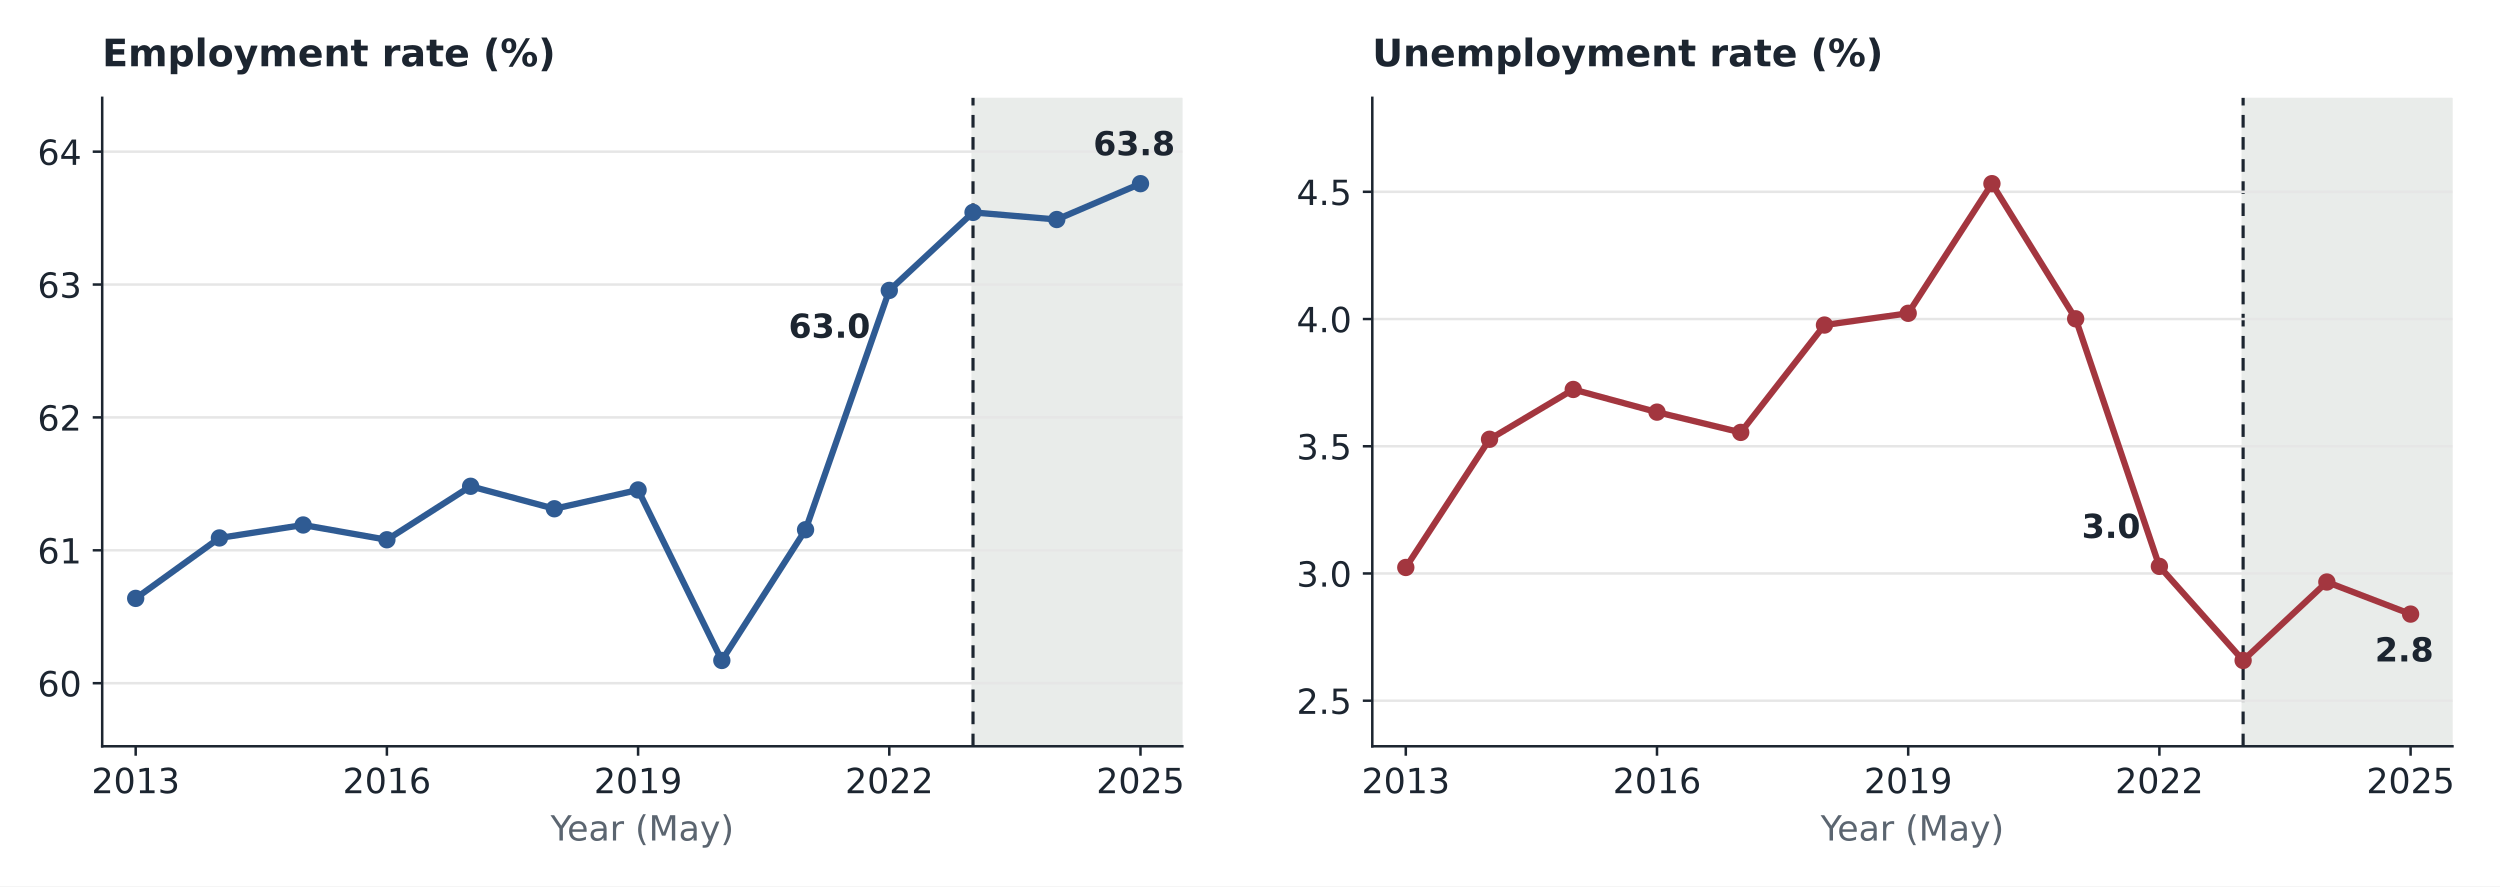
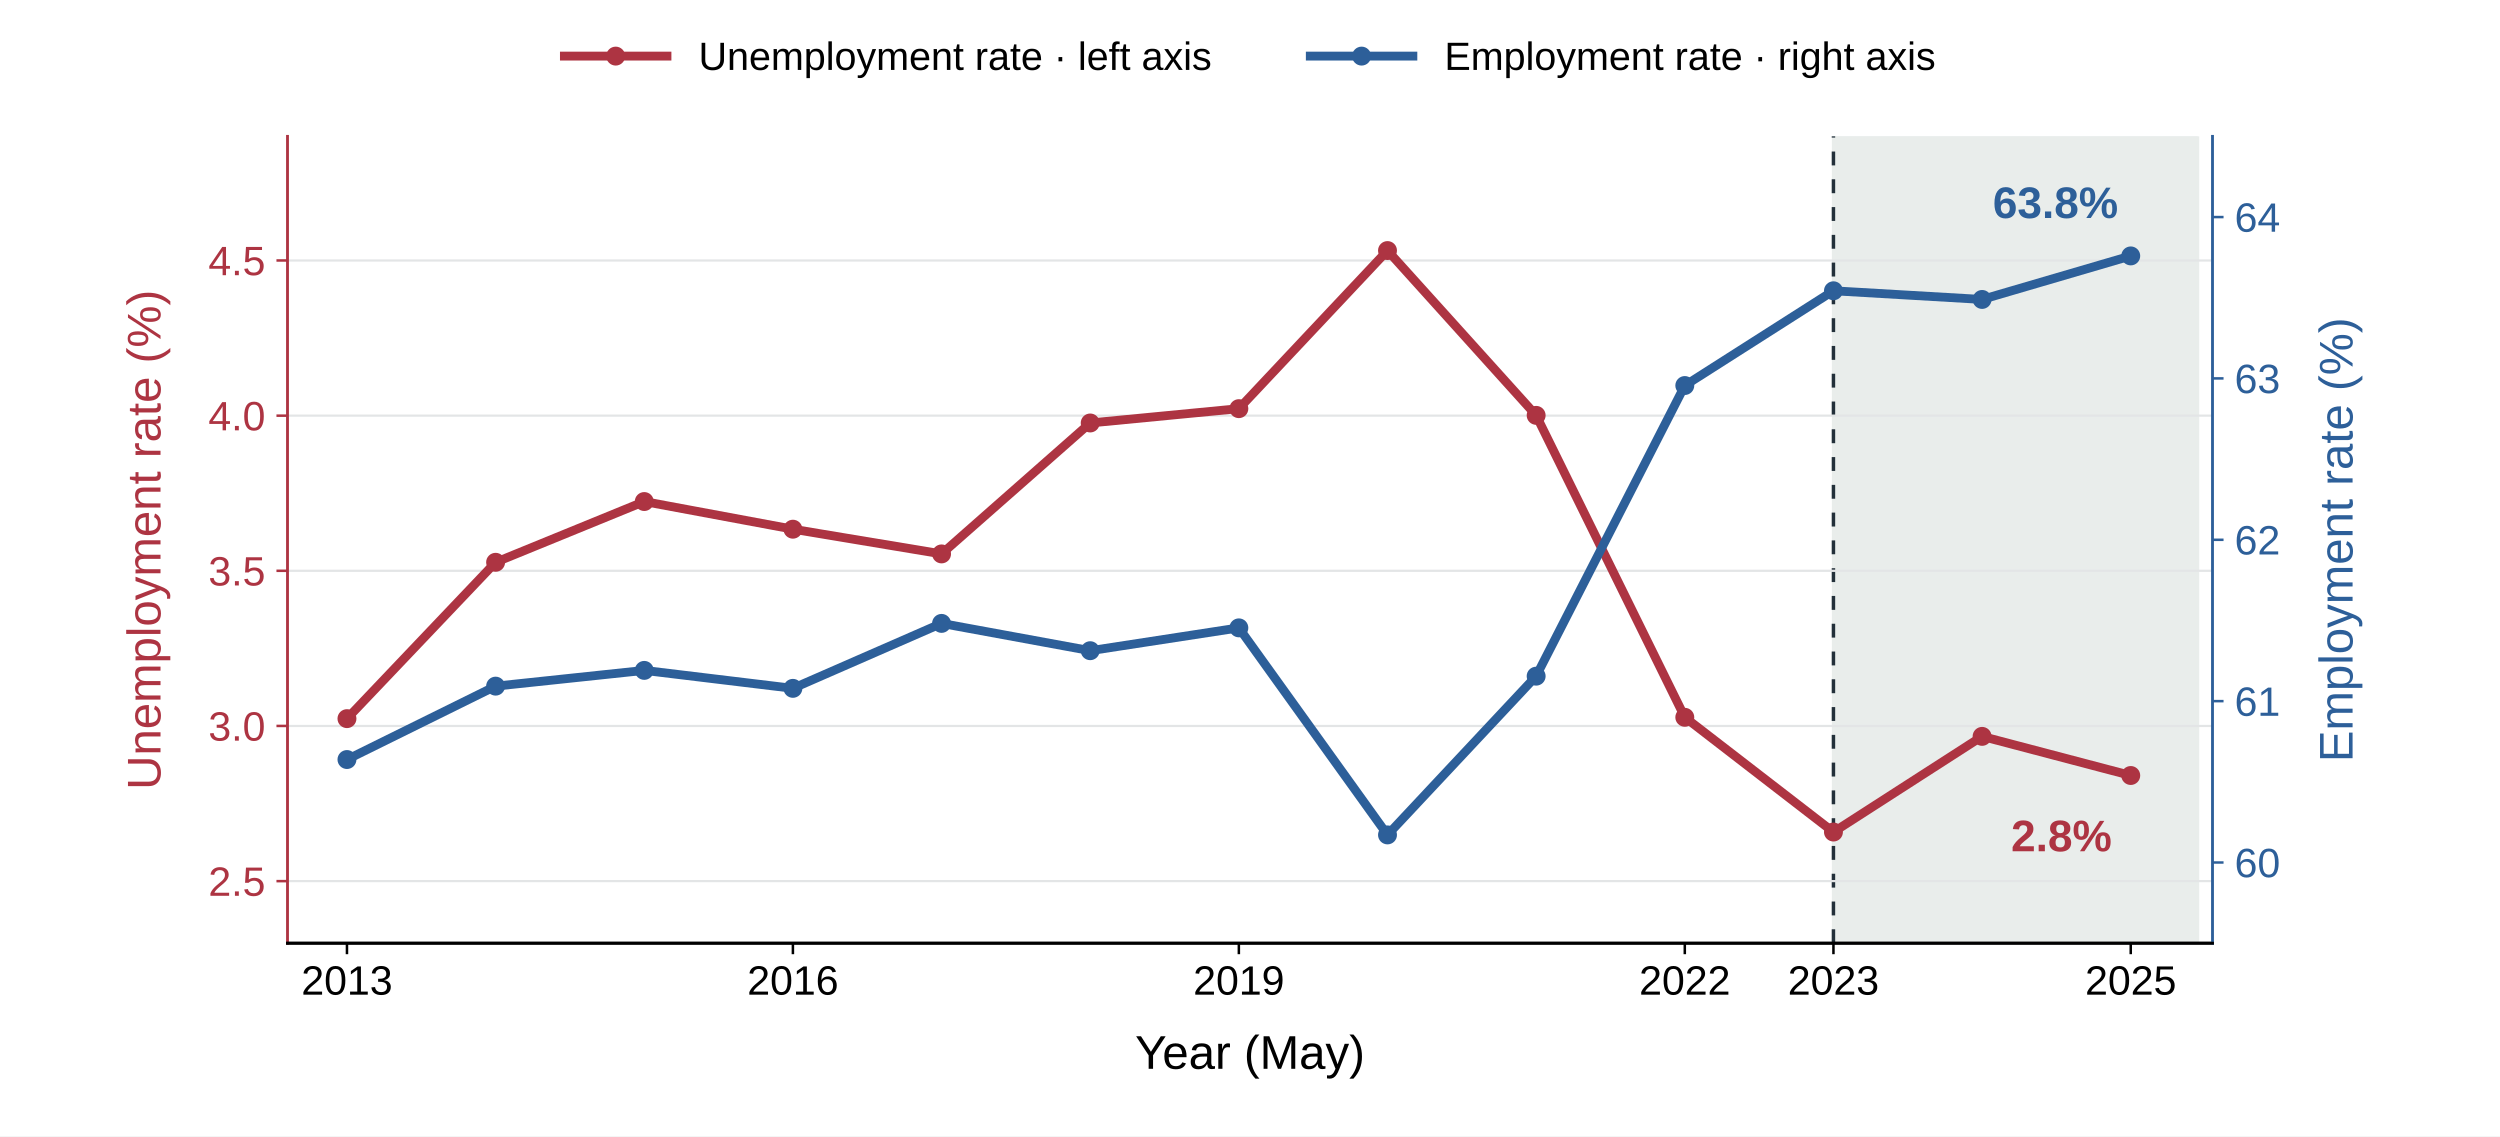
- <svg xmlns="http://www.w3.org/2000/svg" xmlns:xlink="http://www.w3.org/1999/xlink" width="792pt" height="280.8pt" viewBox="0 0 792 280.8" version="1.1">
+ <svg xmlns="http://www.w3.org/2000/svg" xmlns:xlink="http://www.w3.org/1999/xlink" width="792pt" height="360pt" viewBox="0 0 792 360" version="1.1">
  <defs>
    <style type="text/css">*{stroke-linejoin: round; stroke-linecap: butt}</style>
  </defs>
  <g id="figure_1">
    <g id="patch_1">
-       <path d="M 0 280.8  L 792 280.8  L 792 0  L 0 0  z " style="fill: #ffffff" />
+       <path d="M 0 360  L 792 360  L 792 0  L 0 0  z " style="fill: #ffffff" />
    </g>
    <g id="axes_1">
      <g id="patch_2">
-         <path d="M 32.375 236.42  L 374.57 236.42  L 374.57 30.998  L 32.375 30.998  z " style="fill: #ffffff" />
+         <path d="M 91.08 298.8  L 700.92 298.8  L 700.92 43.2  L 91.08 43.2  z " style="fill: #ffffff" />
      </g>
      <g id="patch_3">
-         <path d="M 308.253 236.42  L 374.57 236.42  L 374.57 30.998  L 308.253 30.998  z " clip-path="url(#p18385df73e)" style="fill: #e9ecea; stroke: #e9ecea; stroke-linejoin: miter" />
+         <path d="M 580.836 298.8  L 696.211 298.8  L 696.211 43.2  L 580.836 43.2  z " clip-path="url(#p0af1470272)" style="fill: #e9edeb; stroke: #e9edeb; stroke-linejoin: miter" />
      </g>
      <g id="line2d_1">
-         <path d="M 308.253 236.42  L 308.253 30.998  " clip-path="url(#p18385df73e)" style="fill: none; stroke-dasharray: 4,3; stroke-dashoffset: 0; stroke: #1c2530" />
+         <path d="M 580.836 298.8  L 580.836 43.2  " clip-path="url(#p0af1470272)" style="fill: none; stroke-dasharray: 4.4,4.4; stroke-dashoffset: 0; stroke: #23303a; stroke-width: 1.1" />
      </g>
      <g id="matplotlib.axis_1">
        <g id="xtick_1">
          <g id="line2d_2">
            <defs>
-               <path id="mab9b8d577a" d="M 0 0  L 0 3  " style="stroke: #1c2530; stroke-width: 0.8" />
+               <path id="m2a6b612df8" d="M 0 0  L 0 3.5  " style="stroke: #000000; stroke-width: 0.8" />
            </defs>
            <g>
-               <use xlink:href="#mab9b8d577a" x="42.986" y="236.42" style="fill: #1c2530; stroke: #1c2530; stroke-width: 0.8" />
+               <use xlink:href="#m2a6b612df8" x="109.917" y="298.8" style="stroke: #000000; stroke-width: 0.8" />
            </g>
          </g>
          <g id="text_1">
-             <text style="font-size: 11px; font-family: 'DejaVu Sans'; text-anchor: middle; fill: #1c2530" x="42.986" y="251.277" transform="rotate(-0 42.98568 251.2774)">2013</text>
+             <text style="font-size: 13px; font-family: 'Arial'; text-anchor: middle" x="109.917" y="315.105" transform="rotate(-0 109.9168 315.1052)">2013</text>
          </g>
        </g>
        <g id="xtick_2">
          <g id="line2d_3">
            <g>
-               <use xlink:href="#mab9b8d577a" x="122.566" y="236.42" style="fill: #1c2530; stroke: #1c2530; stroke-width: 0.8" />
+               <use xlink:href="#m2a6b612df8" x="251.192" y="298.8" style="stroke: #000000; stroke-width: 0.8" />
            </g>
          </g>
          <g id="text_2">
-             <text style="font-size: 11px; font-family: 'DejaVu Sans'; text-anchor: middle; fill: #1c2530" x="122.566" y="251.277" transform="rotate(-0 122.5658 251.2774)">2016</text>
+             <text style="font-size: 13px; font-family: 'Arial'; text-anchor: middle" x="251.192" y="315.105" transform="rotate(-0 251.1924 315.1052)">2016</text>
          </g>
        </g>
        <g id="xtick_3">
          <g id="line2d_4">
            <g>
-               <use xlink:href="#mab9b8d577a" x="202.146" y="236.42" style="fill: #1c2530; stroke: #1c2530; stroke-width: 0.8" />
+               <use xlink:href="#m2a6b612df8" x="392.468" y="298.8" style="stroke: #000000; stroke-width: 0.8" />
            </g>
          </g>
          <g id="text_3">
-             <text style="font-size: 11px; font-family: 'DejaVu Sans'; text-anchor: middle; fill: #1c2530" x="202.146" y="251.277" transform="rotate(-0 202.146 251.2774)">2019</text>
+             <text style="font-size: 13px; font-family: 'Arial'; text-anchor: middle" x="392.468" y="315.105" transform="rotate(-0 392.4681 315.1052)">2019</text>
          </g>
        </g>
        <g id="xtick_4">
          <g id="line2d_5">
            <g>
-               <use xlink:href="#mab9b8d577a" x="281.726" y="236.42" style="fill: #1c2530; stroke: #1c2530; stroke-width: 0.8" />
+               <use xlink:href="#m2a6b612df8" x="533.744" y="298.8" style="stroke: #000000; stroke-width: 0.8" />
            </g>
          </g>
          <g id="text_4">
-             <text style="font-size: 11px; font-family: 'DejaVu Sans'; text-anchor: middle; fill: #1c2530" x="281.726" y="251.277" transform="rotate(-0 281.7261 251.2774)">2022</text>
+             <text style="font-size: 13px; font-family: 'Arial'; text-anchor: middle" x="533.744" y="315.105" transform="rotate(-0 533.7438 315.1052)">2022</text>
          </g>
        </g>
        <g id="xtick_5">
          <g id="line2d_6">
            <g>
-               <use xlink:href="#mab9b8d577a" x="361.306" y="236.42" style="fill: #1c2530; stroke: #1c2530; stroke-width: 0.8" />
+               <use xlink:href="#m2a6b612df8" x="580.836" y="298.8" style="stroke: #000000; stroke-width: 0.8" />
            </g>
          </g>
          <g id="text_5">
-             <text style="font-size: 11px; font-family: 'DejaVu Sans'; text-anchor: middle; fill: #1c2530" x="361.306" y="251.277" transform="rotate(-0 361.3062 251.2774)">2025</text>
-           </g>
-         </g>
-         <g id="text_6">
-           <text style="font-size: 11px; font-family: 'DejaVu Sans'; text-anchor: middle; fill: #5b6570" x="203.472" y="266.277" transform="rotate(-0 203.4723 266.2774)">Year (May)</text>
+             <text style="font-size: 13px; font-family: 'Arial'; text-anchor: middle" x="580.836" y="315.105" transform="rotate(-0 580.8357 315.1052)">2023</text>
+           </g>
+         </g>
+         <g id="xtick_6">
+           <g id="line2d_7">
+             <g>
+               <use xlink:href="#m2a6b612df8" x="675.019" y="298.8" style="stroke: #000000; stroke-width: 0.8" />
+             </g>
+           </g>
+           <g id="text_6">
+             <text style="font-size: 13px; font-family: 'Arial'; text-anchor: middle" x="675.019" y="315.105" transform="rotate(-0 675.0195 315.1052)">2025</text>
+           </g>
+         </g>
+         <g id="text_7">
+           <text style="font-size: 15px; font-family: 'Arial'; text-anchor: middle" x="396" y="338.608" transform="rotate(-0 396 338.6084)">Year (May)</text>
        </g>
      </g>
      <g id="matplotlib.axis_2">
        <g id="ytick_1">
-           <g id="line2d_7">
-             <path d="M 32.375 216.43  L 374.57 216.43  " clip-path="url(#p18385df73e)" style="fill: none; stroke: #e6e6e6; stroke-width: 0.8; stroke-linecap: square" />
-           </g>
          <g id="line2d_8">
+             <path d="M 91.08 279.138  L 700.92 279.138  " clip-path="url(#p0af1470272)" style="fill: none; stroke: #e3e5e6; stroke-width: 0.7; stroke-linecap: square" />
+           </g>
+           <g id="line2d_9">
            <defs>
-               <path id="m0010576798" d="M 0 0  L -3 0  " style="stroke: #1c2530; stroke-width: 0.8" />
+               <path id="m0ccb4dbc7d" d="M 0 0  L -3.5 0  " style="stroke: #ad3442; stroke-width: 0.8" />
            </defs>
            <g>
-               <use xlink:href="#m0010576798" x="32.375" y="216.43" style="fill: #1c2530; stroke: #1c2530; stroke-width: 0.8" />
-             </g>
-           </g>
-           <g id="text_7">
-             <text style="font-size: 11px; font-family: 'DejaVu Sans'; text-anchor: end; fill: #1c2530" x="25.875" y="220.609" transform="rotate(-0 25.875 220.6089)">60</text>
+               <use xlink:href="#m0ccb4dbc7d" x="91.08" y="279.138" style="fill: #ad3442; stroke: #ad3442; stroke-width: 0.8" />
+             </g>
+           </g>
+           <g id="text_8">
+             <text style="font-size: 13px; font-family: 'Arial'; text-anchor: end; fill: #ad3442" x="84.08" y="283.791" transform="rotate(-0 84.08 283.791)">2.5</text>
          </g>
        </g>
        <g id="ytick_2">
-           <g id="line2d_9">
-             <path d="M 32.375 174.334  L 374.57 174.334  " clip-path="url(#p18385df73e)" style="fill: none; stroke: #e6e6e6; stroke-width: 0.8; stroke-linecap: square" />
-           </g>
          <g id="line2d_10">
-             <g>
-               <use xlink:href="#m0010576798" x="32.375" y="174.334" style="fill: #1c2530; stroke: #1c2530; stroke-width: 0.8" />
-             </g>
-           </g>
-           <g id="text_8">
-             <text style="font-size: 11px; font-family: 'DejaVu Sans'; text-anchor: end; fill: #1c2530" x="25.875" y="178.513" transform="rotate(-0 25.875 178.513)">61</text>
+             <path d="M 91.08 229.985  L 700.92 229.985  " clip-path="url(#p0af1470272)" style="fill: none; stroke: #e3e5e6; stroke-width: 0.7; stroke-linecap: square" />
+           </g>
+           <g id="line2d_11">
+             <g>
+               <use xlink:href="#m0ccb4dbc7d" x="91.08" y="229.985" style="fill: #ad3442; stroke: #ad3442; stroke-width: 0.8" />
+             </g>
+           </g>
+           <g id="text_9">
+             <text style="font-size: 13px; font-family: 'Arial'; text-anchor: end; fill: #ad3442" x="84.08" y="234.637" transform="rotate(-0 84.08 234.6372)">3.0</text>
          </g>
        </g>
        <g id="ytick_3">
-           <g id="line2d_11">
-             <path d="M 32.375 132.238  L 374.57 132.238  " clip-path="url(#p18385df73e)" style="fill: none; stroke: #e6e6e6; stroke-width: 0.8; stroke-linecap: square" />
-           </g>
          <g id="line2d_12">
-             <g>
-               <use xlink:href="#m0010576798" x="32.375" y="132.238" style="fill: #1c2530; stroke: #1c2530; stroke-width: 0.8" />
-             </g>
-           </g>
-           <g id="text_9">
-             <text style="font-size: 11px; font-family: 'DejaVu Sans'; text-anchor: end; fill: #1c2530" x="25.875" y="136.417" transform="rotate(-0 25.875 136.4172)">62</text>
+             <path d="M 91.08 180.831  L 700.92 180.831  " clip-path="url(#p0af1470272)" style="fill: none; stroke: #e3e5e6; stroke-width: 0.7; stroke-linecap: square" />
+           </g>
+           <g id="line2d_13">
+             <g>
+               <use xlink:href="#m0ccb4dbc7d" x="91.08" y="180.831" style="fill: #ad3442; stroke: #ad3442; stroke-width: 0.8" />
+             </g>
+           </g>
+           <g id="text_10">
+             <text style="font-size: 13px; font-family: 'Arial'; text-anchor: end; fill: #ad3442" x="84.08" y="185.483" transform="rotate(-0 84.08 185.4833)">3.5</text>
          </g>
        </g>
        <g id="ytick_4">
-           <g id="line2d_13">
-             <path d="M 32.375 90.143  L 374.57 90.143  " clip-path="url(#p18385df73e)" style="fill: none; stroke: #e6e6e6; stroke-width: 0.8; stroke-linecap: square" />
-           </g>
          <g id="line2d_14">
-             <g>
-               <use xlink:href="#m0010576798" x="32.375" y="90.143" style="fill: #1c2530; stroke: #1c2530; stroke-width: 0.8" />
-             </g>
-           </g>
-           <g id="text_10">
-             <text style="font-size: 11px; font-family: 'DejaVu Sans'; text-anchor: end; fill: #1c2530" x="25.875" y="94.321" transform="rotate(-0 25.875 94.32134)">63</text>
+             <path d="M 91.08 131.677  L 700.92 131.677  " clip-path="url(#p0af1470272)" style="fill: none; stroke: #e3e5e6; stroke-width: 0.7; stroke-linecap: square" />
+           </g>
+           <g id="line2d_15">
+             <g>
+               <use xlink:href="#m0ccb4dbc7d" x="91.08" y="131.677" style="fill: #ad3442; stroke: #ad3442; stroke-width: 0.8" />
+             </g>
+           </g>
+           <g id="text_11">
+             <text style="font-size: 13px; font-family: 'Arial'; text-anchor: end; fill: #ad3442" x="84.08" y="136.33" transform="rotate(-0 84.08 136.3295)">4.0</text>
          </g>
        </g>
        <g id="ytick_5">
-           <g id="line2d_15">
-             <path d="M 32.375 48.047  L 374.57 48.047  " clip-path="url(#p18385df73e)" style="fill: none; stroke: #e6e6e6; stroke-width: 0.8; stroke-linecap: square" />
-           </g>
          <g id="line2d_16">
-             <g>
-               <use xlink:href="#m0010576798" x="32.375" y="48.047" style="fill: #1c2530; stroke: #1c2530; stroke-width: 0.8" />
-             </g>
-           </g>
-           <g id="text_11">
-             <text style="font-size: 11px; font-family: 'DejaVu Sans'; text-anchor: end; fill: #1c2530" x="25.875" y="52.225" transform="rotate(-0 25.875 52.22549)">64</text>
-           </g>
+             <path d="M 91.08 82.523  L 700.92 82.523  " clip-path="url(#p0af1470272)" style="fill: none; stroke: #e3e5e6; stroke-width: 0.7; stroke-linecap: square" />
+           </g>
+           <g id="line2d_17">
+             <g>
+               <use xlink:href="#m0ccb4dbc7d" x="91.08" y="82.523" style="fill: #ad3442; stroke: #ad3442; stroke-width: 0.8" />
+             </g>
+           </g>
+           <g id="text_12">
+             <text style="font-size: 13px; font-family: 'Arial'; text-anchor: end; fill: #ad3442" x="84.08" y="87.176" transform="rotate(-0 84.08 87.17566)">4.5</text>
+           </g>
+         </g>
+         <g id="text_13">
+           <text style="font-size: 15px; font-family: 'Arial'; text-anchor: middle; fill: #ad3442" x="50.853" y="171" transform="rotate(-90 50.85297 171)">Unemployment rate (%)</text>
        </g>
      </g>
      <g id="patch_4">
-         <path d="M 32.375 236.42  L 32.375 30.998  " style="fill: none; stroke: #1c2530; stroke-width: 0.8; stroke-linejoin: miter; stroke-linecap: square" />
+         <path d="M 91.08 298.8  L 91.08 43.2  " style="fill: none; stroke: #ad3442; stroke-width: 0.9; stroke-linejoin: miter; stroke-linecap: square" />
      </g>
      <g id="patch_5">
-         <path d="M 32.375 236.42  L 374.57 236.42  " style="fill: none; stroke: #1c2530; stroke-width: 0.8; stroke-linejoin: miter; stroke-linecap: square" />
-       </g>
-       <g id="line2d_17">
-         <path d="M 42.986 189.568  L 69.512 170.423  L 96.039 166.314  L 122.566 170.999  L 149.093 154.054  L 175.619 161.177  L 202.146 155.218  L 228.673 209.232  L 255.199 167.82  L 281.726 92.002  L 308.253 67.282  L 334.78 69.544  L 361.306 58.186  " clip-path="url(#p18385df73e)" style="fill: none; stroke: #2f5b93; stroke-width: 2; stroke-linecap: square" />
+         <path d="M 91.08 298.8  L 700.92 298.8  " style="fill: none; stroke: #000000; stroke-width: 0.9; stroke-linejoin: miter; stroke-linecap: square" />
+       </g>
+       <g id="line2d_18">
+         <path d="M 109.917 227.665  L 157.009 178.135  L 204.101 158.887  L 251.192 167.65  L 298.284 175.48  L 345.376 134  L 392.468 129.462  L 439.56 79.378  L 486.652 131.588  L 533.744 227.24  L 580.836 263.591  L 627.928 233.282  L 675.019 245.679  " clip-path="url(#p0af1470272)" style="fill: none; stroke: #ad3442; stroke-width: 2.8; stroke-linecap: square" />
        <defs>
-           <path id="m70ccdf895b" d="M 0 2.25  C 0.597 2.25 1.169 2.013 1.591 1.591  C 2.013 1.169 2.25 0.597 2.25 0  C 2.25 -0.597 2.013 -1.169 1.591 -1.591  C 1.169 -2.013 0.597 -2.25 0 -2.25  C -0.597 -2.25 -1.169 -2.013 -1.591 -1.591  C -2.013 -1.169 -2.25 -0.597 -2.25 0  C -2.25 0.597 -2.013 1.169 -1.591 1.591  C -1.169 2.013 -0.597 2.25 0 2.25  z " style="stroke: #2f5b93" />
+           <path id="mf08e7c7e5e" d="M 0 2.5  C 0.663 2.5 1.299 2.237 1.768 1.768  C 2.237 1.299 2.5 0.663 2.5 0  C 2.5 -0.663 2.237 -1.299 1.768 -1.768  C 1.299 -2.237 0.663 -2.5 0 -2.5  C -0.663 -2.5 -1.299 -2.237 -1.768 -1.768  C -2.237 -1.299 -2.5 -0.663 -2.5 0  C -2.5 0.663 -2.237 1.299 -1.768 1.768  C -1.299 2.237 -0.663 2.5 0 2.5  z " style="stroke: #ad3442" />
        </defs>
-         <g clip-path="url(#p18385df73e)">
-           <use xlink:href="#m70ccdf895b" x="42.986" y="189.568" style="fill: #2f5b93; stroke: #2f5b93" />
-           <use xlink:href="#m70ccdf895b" x="69.512" y="170.423" style="fill: #2f5b93; stroke: #2f5b93" />
-           <use xlink:href="#m70ccdf895b" x="96.039" y="166.314" style="fill: #2f5b93; stroke: #2f5b93" />
-           <use xlink:href="#m70ccdf895b" x="122.566" y="170.999" style="fill: #2f5b93; stroke: #2f5b93" />
-           <use xlink:href="#m70ccdf895b" x="149.093" y="154.054" style="fill: #2f5b93; stroke: #2f5b93" />
-           <use xlink:href="#m70ccdf895b" x="175.619" y="161.177" style="fill: #2f5b93; stroke: #2f5b93" />
-           <use xlink:href="#m70ccdf895b" x="202.146" y="155.218" style="fill: #2f5b93; stroke: #2f5b93" />
-           <use xlink:href="#m70ccdf895b" x="228.673" y="209.232" style="fill: #2f5b93; stroke: #2f5b93" />
-           <use xlink:href="#m70ccdf895b" x="255.199" y="167.82" style="fill: #2f5b93; stroke: #2f5b93" />
-           <use xlink:href="#m70ccdf895b" x="281.726" y="92.002" style="fill: #2f5b93; stroke: #2f5b93" />
-           <use xlink:href="#m70ccdf895b" x="308.253" y="67.282" style="fill: #2f5b93; stroke: #2f5b93" />
-           <use xlink:href="#m70ccdf895b" x="334.78" y="69.544" style="fill: #2f5b93; stroke: #2f5b93" />
-           <use xlink:href="#m70ccdf895b" x="361.306" y="58.186" style="fill: #2f5b93; stroke: #2f5b93" />
-         </g>
-       </g>
-       <g id="text_12">
-         <text style="font-weight: 700; font-size: 10.5px; font-family: 'DejaVu Sans'; text-anchor: end; fill: #1c2530" x="275.726" y="107.002" transform="rotate(-0 275.7261 107.0015)">63.0</text>
-       </g>
-       <g id="text_13">
-         <text style="font-weight: 700; font-size: 10.5px; font-family: 'DejaVu Sans'; text-anchor: middle; fill: #1c2530" x="359.306" y="49.186" transform="rotate(-0 359.3062 49.18631)">63.8</text>
+         <g clip-path="url(#p0af1470272)">
+           <use xlink:href="#mf08e7c7e5e" x="109.917" y="227.665" style="fill: #ad3442; stroke: #ad3442" />
+           <use xlink:href="#mf08e7c7e5e" x="157.009" y="178.135" style="fill: #ad3442; stroke: #ad3442" />
+           <use xlink:href="#mf08e7c7e5e" x="204.101" y="158.887" style="fill: #ad3442; stroke: #ad3442" />
+           <use xlink:href="#mf08e7c7e5e" x="251.192" y="167.65" style="fill: #ad3442; stroke: #ad3442" />
+           <use xlink:href="#mf08e7c7e5e" x="298.284" y="175.48" style="fill: #ad3442; stroke: #ad3442" />
+           <use xlink:href="#mf08e7c7e5e" x="345.376" y="134" style="fill: #ad3442; stroke: #ad3442" />
+           <use xlink:href="#mf08e7c7e5e" x="392.468" y="129.462" style="fill: #ad3442; stroke: #ad3442" />
+           <use xlink:href="#mf08e7c7e5e" x="439.56" y="79.378" style="fill: #ad3442; stroke: #ad3442" />
+           <use xlink:href="#mf08e7c7e5e" x="486.652" y="131.588" style="fill: #ad3442; stroke: #ad3442" />
+           <use xlink:href="#mf08e7c7e5e" x="533.744" y="227.24" style="fill: #ad3442; stroke: #ad3442" />
+           <use xlink:href="#mf08e7c7e5e" x="580.836" y="263.591" style="fill: #ad3442; stroke: #ad3442" />
+           <use xlink:href="#mf08e7c7e5e" x="627.928" y="233.282" style="fill: #ad3442; stroke: #ad3442" />
+           <use xlink:href="#mf08e7c7e5e" x="675.019" y="245.679" style="fill: #ad3442; stroke: #ad3442" />
+         </g>
      </g>
      <g id="text_14">
-         <text style="font-weight: 700; font-size: 12px; font-family: 'DejaVu Sans'; text-anchor: start; fill: #1c2530" x="32.375" y="20.998" transform="rotate(-0 32.375 20.99813)">Employment rate (%)</text>
+         <text style="font-weight: 700; font-size: 14px; font-family: 'Arial'; text-anchor: end; fill: #ad3442" x="669.019" y="269.679" transform="rotate(-0 669.0195 269.679)">2.8%</text>
      </g>
    </g>
    <g id="axes_2">
+       <g id="matplotlib.axis_3">
+         <g id="ytick_6">
+           <g id="line2d_19">
+             <defs>
+               <path id="mf0a3735630" d="M 0 0  L 3.5 0  " style="stroke: #2d5f99; stroke-width: 0.8" />
+             </defs>
+             <g>
+               <use xlink:href="#mf0a3735630" x="700.92" y="273.24" style="fill: #2d5f99; stroke: #2d5f99; stroke-width: 0.8" />
+             </g>
+           </g>
+           <g id="text_15">
+             <text style="font-size: 13px; font-family: 'Arial'; text-anchor: start; fill: #2d5f99" x="707.92" y="277.893" transform="rotate(-0 707.92 277.8926)">60</text>
+           </g>
+         </g>
+         <g id="ytick_7">
+           <g id="line2d_20">
+             <g>
+               <use xlink:href="#mf0a3735630" x="700.92" y="222.12" style="fill: #2d5f99; stroke: #2d5f99; stroke-width: 0.8" />
+             </g>
+           </g>
+           <g id="text_16">
+             <text style="font-size: 13px; font-family: 'Arial'; text-anchor: start; fill: #2d5f99" x="707.92" y="226.773" transform="rotate(-0 707.92 226.7726)">61</text>
+           </g>
+         </g>
+         <g id="ytick_8">
+           <g id="line2d_21">
+             <g>
+               <use xlink:href="#mf0a3735630" x="700.92" y="171" style="fill: #2d5f99; stroke: #2d5f99; stroke-width: 0.8" />
+             </g>
+           </g>
+           <g id="text_17">
+             <text style="font-size: 13px; font-family: 'Arial'; text-anchor: start; fill: #2d5f99" x="707.92" y="175.653" transform="rotate(-0 707.92 175.6526)">62</text>
+           </g>
+         </g>
+         <g id="ytick_9">
+           <g id="line2d_22">
+             <g>
+               <use xlink:href="#mf0a3735630" x="700.92" y="119.88" style="fill: #2d5f99; stroke: #2d5f99; stroke-width: 0.8" />
+             </g>
+           </g>
+           <g id="text_18">
+             <text style="font-size: 13px; font-family: 'Arial'; text-anchor: start; fill: #2d5f99" x="707.92" y="124.533" transform="rotate(-0 707.92 124.5326)">63</text>
+           </g>
+         </g>
+         <g id="ytick_10">
+           <g id="line2d_23">
+             <g>
+               <use xlink:href="#mf0a3735630" x="700.92" y="68.76" style="fill: #2d5f99; stroke: #2d5f99; stroke-width: 0.8" />
+             </g>
+           </g>
+           <g id="text_19">
+             <text style="font-size: 13px; font-family: 'Arial'; text-anchor: start; fill: #2d5f99" x="707.92" y="73.413" transform="rotate(-0 707.92 73.41258)">64</text>
+           </g>
+         </g>
+         <g id="text_20">
+           <text style="font-size: 15px; font-family: 'Arial'; text-anchor: middle; fill: #2d5f99" x="745.298" y="171" transform="rotate(-90 745.298 171)">Employment rate (%)</text>
+         </g>
+       </g>
      <g id="patch_6">
-         <path d="M 434.744 236.42  L 776.939 236.42  L 776.939 30.998  L 434.744 30.998  z " style="fill: #ffffff" />
+         <path d="M 700.92 298.8  L 700.92 43.2  " style="fill: none; stroke: #2d5f99; stroke-width: 0.9; stroke-linejoin: miter; stroke-linecap: square" />
      </g>
      <g id="patch_7">
-         <path d="M 710.622 236.42  L 776.939 236.42  L 776.939 30.998  L 710.622 30.998  z " clip-path="url(#p6d1d94ffc8)" style="fill: #e9ecea; stroke: #e9ecea; stroke-linejoin: miter" />
-       </g>
-       <g id="line2d_18">
-         <path d="M 710.622 236.42  L 710.622 30.998  " clip-path="url(#p6d1d94ffc8)" style="fill: none; stroke-dasharray: 4,3; stroke-dashoffset: 0; stroke: #1c2530" />
-       </g>
-       <g id="matplotlib.axis_3">
-         <g id="xtick_6">
-           <g id="line2d_19">
-             <g>
-               <use xlink:href="#mab9b8d577a" x="445.355" y="236.42" style="fill: #1c2530; stroke: #1c2530; stroke-width: 0.8" />
-             </g>
-           </g>
-           <g id="text_15">
-             <text style="font-size: 11px; font-family: 'DejaVu Sans'; text-anchor: middle; fill: #1c2530" x="445.355" y="251.277" transform="rotate(-0 445.3551 251.2774)">2013</text>
-           </g>
-         </g>
-         <g id="xtick_7">
-           <g id="line2d_20">
-             <g>
-               <use xlink:href="#mab9b8d577a" x="524.935" y="236.42" style="fill: #1c2530; stroke: #1c2530; stroke-width: 0.8" />
-             </g>
-           </g>
-           <g id="text_16">
-             <text style="font-size: 11px; font-family: 'DejaVu Sans'; text-anchor: middle; fill: #1c2530" x="524.935" y="251.277" transform="rotate(-0 524.9352 251.2774)">2016</text>
-           </g>
-         </g>
-         <g id="xtick_8">
-           <g id="line2d_21">
-             <g>
-               <use xlink:href="#mab9b8d577a" x="604.515" y="236.42" style="fill: #1c2530; stroke: #1c2530; stroke-width: 0.8" />
-             </g>
-           </g>
-           <g id="text_17">
-             <text style="font-size: 11px; font-family: 'DejaVu Sans'; text-anchor: middle; fill: #1c2530" x="604.515" y="251.277" transform="rotate(-0 604.5153 251.2774)">2019</text>
-           </g>
-         </g>
-         <g id="xtick_9">
-           <g id="line2d_22">
-             <g>
-               <use xlink:href="#mab9b8d577a" x="684.095" y="236.42" style="fill: #1c2530; stroke: #1c2530; stroke-width: 0.8" />
-             </g>
-           </g>
-           <g id="text_18">
-             <text style="font-size: 11px; font-family: 'DejaVu Sans'; text-anchor: middle; fill: #1c2530" x="684.095" y="251.277" transform="rotate(-0 684.0955 251.2774)">2022</text>
-           </g>
-         </g>
-         <g id="xtick_10">
-           <g id="line2d_23">
-             <g>
-               <use xlink:href="#mab9b8d577a" x="763.676" y="236.42" style="fill: #1c2530; stroke: #1c2530; stroke-width: 0.8" />
-             </g>
-           </g>
-           <g id="text_19">
-             <text style="font-size: 11px; font-family: 'DejaVu Sans'; text-anchor: middle; fill: #1c2530" x="763.676" y="251.277" transform="rotate(-0 763.6756 251.2774)">2025</text>
-           </g>
-         </g>
-         <g id="text_20">
-           <text style="font-size: 11px; font-family: 'DejaVu Sans'; text-anchor: middle; fill: #5b6570" x="605.842" y="266.277" transform="rotate(-0 605.8417 266.2774)">Year (May)</text>
-         </g>
-       </g>
-       <g id="matplotlib.axis_4">
-         <g id="ytick_6">
-           <g id="line2d_24">
-             <path d="M 434.744 221.98  L 776.939 221.98  " clip-path="url(#p6d1d94ffc8)" style="fill: none; stroke: #e6e6e6; stroke-width: 0.8; stroke-linecap: square" />
-           </g>
-           <g id="line2d_25">
-             <g>
-               <use xlink:href="#m0010576798" x="434.744" y="221.98" style="fill: #1c2530; stroke: #1c2530; stroke-width: 0.8" />
-             </g>
-           </g>
-           <g id="text_21">
-             <text style="font-size: 11px; font-family: 'DejaVu Sans'; text-anchor: end; fill: #1c2530" x="428.244" y="226.159" transform="rotate(-0 428.2444 226.1589)">2.5</text>
-           </g>
-         </g>
-         <g id="ytick_7">
-           <g id="line2d_26">
-             <path d="M 434.744 181.676  L 776.939 181.676  " clip-path="url(#p6d1d94ffc8)" style="fill: none; stroke: #e6e6e6; stroke-width: 0.8; stroke-linecap: square" />
-           </g>
-           <g id="line2d_27">
-             <g>
-               <use xlink:href="#m0010576798" x="434.744" y="181.676" style="fill: #1c2530; stroke: #1c2530; stroke-width: 0.8" />
-             </g>
-           </g>
-           <g id="text_22">
-             <text style="font-size: 11px; font-family: 'DejaVu Sans'; text-anchor: end; fill: #1c2530" x="428.244" y="185.855" transform="rotate(-0 428.2444 185.8552)">3.0</text>
-           </g>
-         </g>
-         <g id="ytick_8">
-           <g id="line2d_28">
-             <path d="M 434.744 141.373  L 776.939 141.373  " clip-path="url(#p6d1d94ffc8)" style="fill: none; stroke: #e6e6e6; stroke-width: 0.8; stroke-linecap: square" />
-           </g>
-           <g id="line2d_29">
-             <g>
-               <use xlink:href="#m0010576798" x="434.744" y="141.373" style="fill: #1c2530; stroke: #1c2530; stroke-width: 0.8" />
-             </g>
-           </g>
-           <g id="text_23">
-             <text style="font-size: 11px; font-family: 'DejaVu Sans'; text-anchor: end; fill: #1c2530" x="428.244" y="145.551" transform="rotate(-0 428.2444 145.5515)">3.5</text>
-           </g>
-         </g>
-         <g id="ytick_9">
-           <g id="line2d_30">
-             <path d="M 434.744 101.069  L 776.939 101.069  " clip-path="url(#p6d1d94ffc8)" style="fill: none; stroke: #e6e6e6; stroke-width: 0.8; stroke-linecap: square" />
-           </g>
-           <g id="line2d_31">
-             <g>
-               <use xlink:href="#m0010576798" x="434.744" y="101.069" style="fill: #1c2530; stroke: #1c2530; stroke-width: 0.8" />
-             </g>
-           </g>
-           <g id="text_24">
-             <text style="font-size: 11px; font-family: 'DejaVu Sans'; text-anchor: end; fill: #1c2530" x="428.244" y="105.248" transform="rotate(-0 428.2444 105.2478)">4.0</text>
-           </g>
-         </g>
-         <g id="ytick_10">
-           <g id="line2d_32">
-             <path d="M 434.744 60.765  L 776.939 60.765  " clip-path="url(#p6d1d94ffc8)" style="fill: none; stroke: #e6e6e6; stroke-width: 0.8; stroke-linecap: square" />
-           </g>
-           <g id="line2d_33">
-             <g>
-               <use xlink:href="#m0010576798" x="434.744" y="60.765" style="fill: #1c2530; stroke: #1c2530; stroke-width: 0.8" />
-             </g>
-           </g>
-           <g id="text_25">
-             <text style="font-size: 11px; font-family: 'DejaVu Sans'; text-anchor: end; fill: #1c2530" x="428.244" y="64.944" transform="rotate(-0 428.2444 64.9441)">4.5</text>
-           </g>
-         </g>
-       </g>
-       <g id="patch_8">
-         <path d="M 434.744 236.42  L 434.744 30.998  " style="fill: none; stroke: #1c2530; stroke-width: 0.8; stroke-linejoin: miter; stroke-linecap: square" />
-       </g>
-       <g id="patch_9">
-         <path d="M 434.744 236.42  L 776.939 236.42  " style="fill: none; stroke: #1c2530; stroke-width: 0.8; stroke-linejoin: miter; stroke-linecap: square" />
-       </g>
-       <g id="line2d_34">
-         <path d="M 445.355 179.774  L 471.882 139.162  L 498.408 123.38  L 524.935 130.565  L 551.462 136.985  L 577.989 102.974  L 604.515 99.253  L 631.042 58.186  L 657.569 100.996  L 684.095 179.426  L 710.622 209.232  L 737.149 184.381  L 763.676 194.545  " clip-path="url(#p6d1d94ffc8)" style="fill: none; stroke: #a3363f; stroke-width: 2; stroke-linecap: square" />
+         <path d="M 91.08 298.8  L 700.92 298.8  " style="fill: none; stroke: #000000; stroke-width: 0.9; stroke-linejoin: miter; stroke-linecap: square" />
+       </g>
+       <g id="line2d_24">
+         <path d="M 109.917 240.62  L 157.009 217.37  L 204.101 212.38  L 251.192 218.07  L 298.284 197.492  L 345.376 206.142  L 392.468 198.906  L 439.56 264.499  L 486.652 214.21  L 533.744 122.137  L 580.836 92.119  L 627.928 94.866  L 675.019 81.073  " clip-path="url(#p0af1470272)" style="fill: none; stroke: #2d5f99; stroke-width: 2.8; stroke-linecap: square" />
        <defs>
-           <path id="m69abb58e5c" d="M 0 2.25  C 0.597 2.25 1.169 2.013 1.591 1.591  C 2.013 1.169 2.25 0.597 2.25 0  C 2.25 -0.597 2.013 -1.169 1.591 -1.591  C 1.169 -2.013 0.597 -2.25 0 -2.25  C -0.597 -2.25 -1.169 -2.013 -1.591 -1.591  C -2.013 -1.169 -2.25 -0.597 -2.25 0  C -2.25 0.597 -2.013 1.169 -1.591 1.591  C -1.169 2.013 -0.597 2.25 0 2.25  z " style="stroke: #a3363f" />
+           <path id="m8aa67a9ed6" d="M 0 2.5  C 0.663 2.5 1.299 2.237 1.768 1.768  C 2.237 1.299 2.5 0.663 2.5 0  C 2.5 -0.663 2.237 -1.299 1.768 -1.768  C 1.299 -2.237 0.663 -2.5 0 -2.5  C -0.663 -2.5 -1.299 -2.237 -1.768 -1.768  C -2.237 -1.299 -2.5 -0.663 -2.5 0  C -2.5 0.663 -2.237 1.299 -1.768 1.768  C -1.299 2.237 -0.663 2.5 0 2.5  z " style="stroke: #2d5f99" />
        </defs>
-         <g clip-path="url(#p6d1d94ffc8)">
-           <use xlink:href="#m69abb58e5c" x="445.355" y="179.774" style="fill: #a3363f; stroke: #a3363f" />
-           <use xlink:href="#m69abb58e5c" x="471.882" y="139.162" style="fill: #a3363f; stroke: #a3363f" />
-           <use xlink:href="#m69abb58e5c" x="498.408" y="123.38" style="fill: #a3363f; stroke: #a3363f" />
-           <use xlink:href="#m69abb58e5c" x="524.935" y="130.565" style="fill: #a3363f; stroke: #a3363f" />
-           <use xlink:href="#m69abb58e5c" x="551.462" y="136.985" style="fill: #a3363f; stroke: #a3363f" />
-           <use xlink:href="#m69abb58e5c" x="577.989" y="102.974" style="fill: #a3363f; stroke: #a3363f" />
-           <use xlink:href="#m69abb58e5c" x="604.515" y="99.253" style="fill: #a3363f; stroke: #a3363f" />
-           <use xlink:href="#m69abb58e5c" x="631.042" y="58.186" style="fill: #a3363f; stroke: #a3363f" />
-           <use xlink:href="#m69abb58e5c" x="657.569" y="100.996" style="fill: #a3363f; stroke: #a3363f" />
-           <use xlink:href="#m69abb58e5c" x="684.095" y="179.426" style="fill: #a3363f; stroke: #a3363f" />
-           <use xlink:href="#m69abb58e5c" x="710.622" y="209.232" style="fill: #a3363f; stroke: #a3363f" />
-           <use xlink:href="#m69abb58e5c" x="737.149" y="184.381" style="fill: #a3363f; stroke: #a3363f" />
-           <use xlink:href="#m69abb58e5c" x="763.676" y="194.545" style="fill: #a3363f; stroke: #a3363f" />
-         </g>
-       </g>
-       <g id="text_26">
-         <text style="font-weight: 700; font-size: 10.5px; font-family: 'DejaVu Sans'; text-anchor: end; fill: #1c2530" x="678.095" y="170.426" transform="rotate(-0 678.0955 170.4258)">3.0</text>
-       </g>
-       <g id="text_27">
-         <text style="font-weight: 700; font-size: 10.5px; font-family: 'DejaVu Sans'; text-anchor: middle; fill: #1c2530" x="761.676" y="209.545" transform="rotate(-0 761.6756 209.5451)">2.8</text>
-       </g>
-       <g id="text_28">
-         <text style="font-weight: 700; font-size: 12px; font-family: 'DejaVu Sans'; text-anchor: start; fill: #1c2530" x="434.744" y="20.998" transform="rotate(-0 434.7444 20.99813)">Unemployment rate (%)</text>
+         <g clip-path="url(#p0af1470272)">
+           <use xlink:href="#m8aa67a9ed6" x="109.917" y="240.62" style="fill: #2d5f99; stroke: #2d5f99" />
+           <use xlink:href="#m8aa67a9ed6" x="157.009" y="217.37" style="fill: #2d5f99; stroke: #2d5f99" />
+           <use xlink:href="#m8aa67a9ed6" x="204.101" y="212.38" style="fill: #2d5f99; stroke: #2d5f99" />
+           <use xlink:href="#m8aa67a9ed6" x="251.192" y="218.07" style="fill: #2d5f99; stroke: #2d5f99" />
+           <use xlink:href="#m8aa67a9ed6" x="298.284" y="197.492" style="fill: #2d5f99; stroke: #2d5f99" />
+           <use xlink:href="#m8aa67a9ed6" x="345.376" y="206.142" style="fill: #2d5f99; stroke: #2d5f99" />
+           <use xlink:href="#m8aa67a9ed6" x="392.468" y="198.906" style="fill: #2d5f99; stroke: #2d5f99" />
+           <use xlink:href="#m8aa67a9ed6" x="439.56" y="264.499" style="fill: #2d5f99; stroke: #2d5f99" />
+           <use xlink:href="#m8aa67a9ed6" x="486.652" y="214.21" style="fill: #2d5f99; stroke: #2d5f99" />
+           <use xlink:href="#m8aa67a9ed6" x="533.744" y="122.137" style="fill: #2d5f99; stroke: #2d5f99" />
+           <use xlink:href="#m8aa67a9ed6" x="580.836" y="92.119" style="fill: #2d5f99; stroke: #2d5f99" />
+           <use xlink:href="#m8aa67a9ed6" x="627.928" y="94.866" style="fill: #2d5f99; stroke: #2d5f99" />
+           <use xlink:href="#m8aa67a9ed6" x="675.019" y="81.073" style="fill: #2d5f99; stroke: #2d5f99" />
+         </g>
+       </g>
+       <g id="text_21">
+         <text style="font-weight: 700; font-size: 14px; font-family: 'Arial'; text-anchor: end; fill: #2d5f99" x="671.019" y="69.073" transform="rotate(-0 671.0195 69.07316)">63.8%</text>
+       </g>
+     </g>
+     <g id="legend_1">
+       <g id="line2d_25">
+         <path d="M 178.8 17.775  L 195.05 17.775  L 211.3 17.775  " style="fill: none; stroke: #ad3442; stroke-width: 2.8; stroke-linecap: square" />
+         <g>
+           <use xlink:href="#mf08e7c7e5e" x="195.05" y="17.775" style="fill: #ad3442; stroke: #ad3442" />
+         </g>
+       </g>
+       <g id="text_22">
+         <text style="font-size: 12.5px; font-family: 'Arial'; text-anchor: start" x="221.3" y="22.15" transform="rotate(-0 221.2998 22.14961)">Unemployment rate · left axis</text>
+       </g>
+       <g id="line2d_26">
+         <path d="M 415.101 17.775  L 431.351 17.775  L 447.601 17.775  " style="fill: none; stroke: #2d5f99; stroke-width: 2.8; stroke-linecap: square" />
+         <g>
+           <use xlink:href="#m8aa67a9ed6" x="431.351" y="17.775" style="fill: #2d5f99; stroke: #2d5f99" />
+         </g>
+       </g>
+       <g id="text_23">
+         <text style="font-size: 12.5px; font-family: 'Arial'; text-anchor: start" x="457.601" y="22.15" transform="rotate(-0 457.6006 22.14961)">Employment rate · right axis</text>
      </g>
    </g>
  </g>
  <defs>
-     <clipPath id="p18385df73e">
-       <rect x="32.375" y="30.998" width="342.195" height="205.422" />
-     </clipPath>
-     <clipPath id="p6d1d94ffc8">
-       <rect x="434.744" y="30.998" width="342.195" height="205.422" />
+     <clipPath id="p0af1470272">
+       <rect x="91.08" y="43.2" width="609.84" height="255.6" />
    </clipPath>
  </defs>
</svg>
